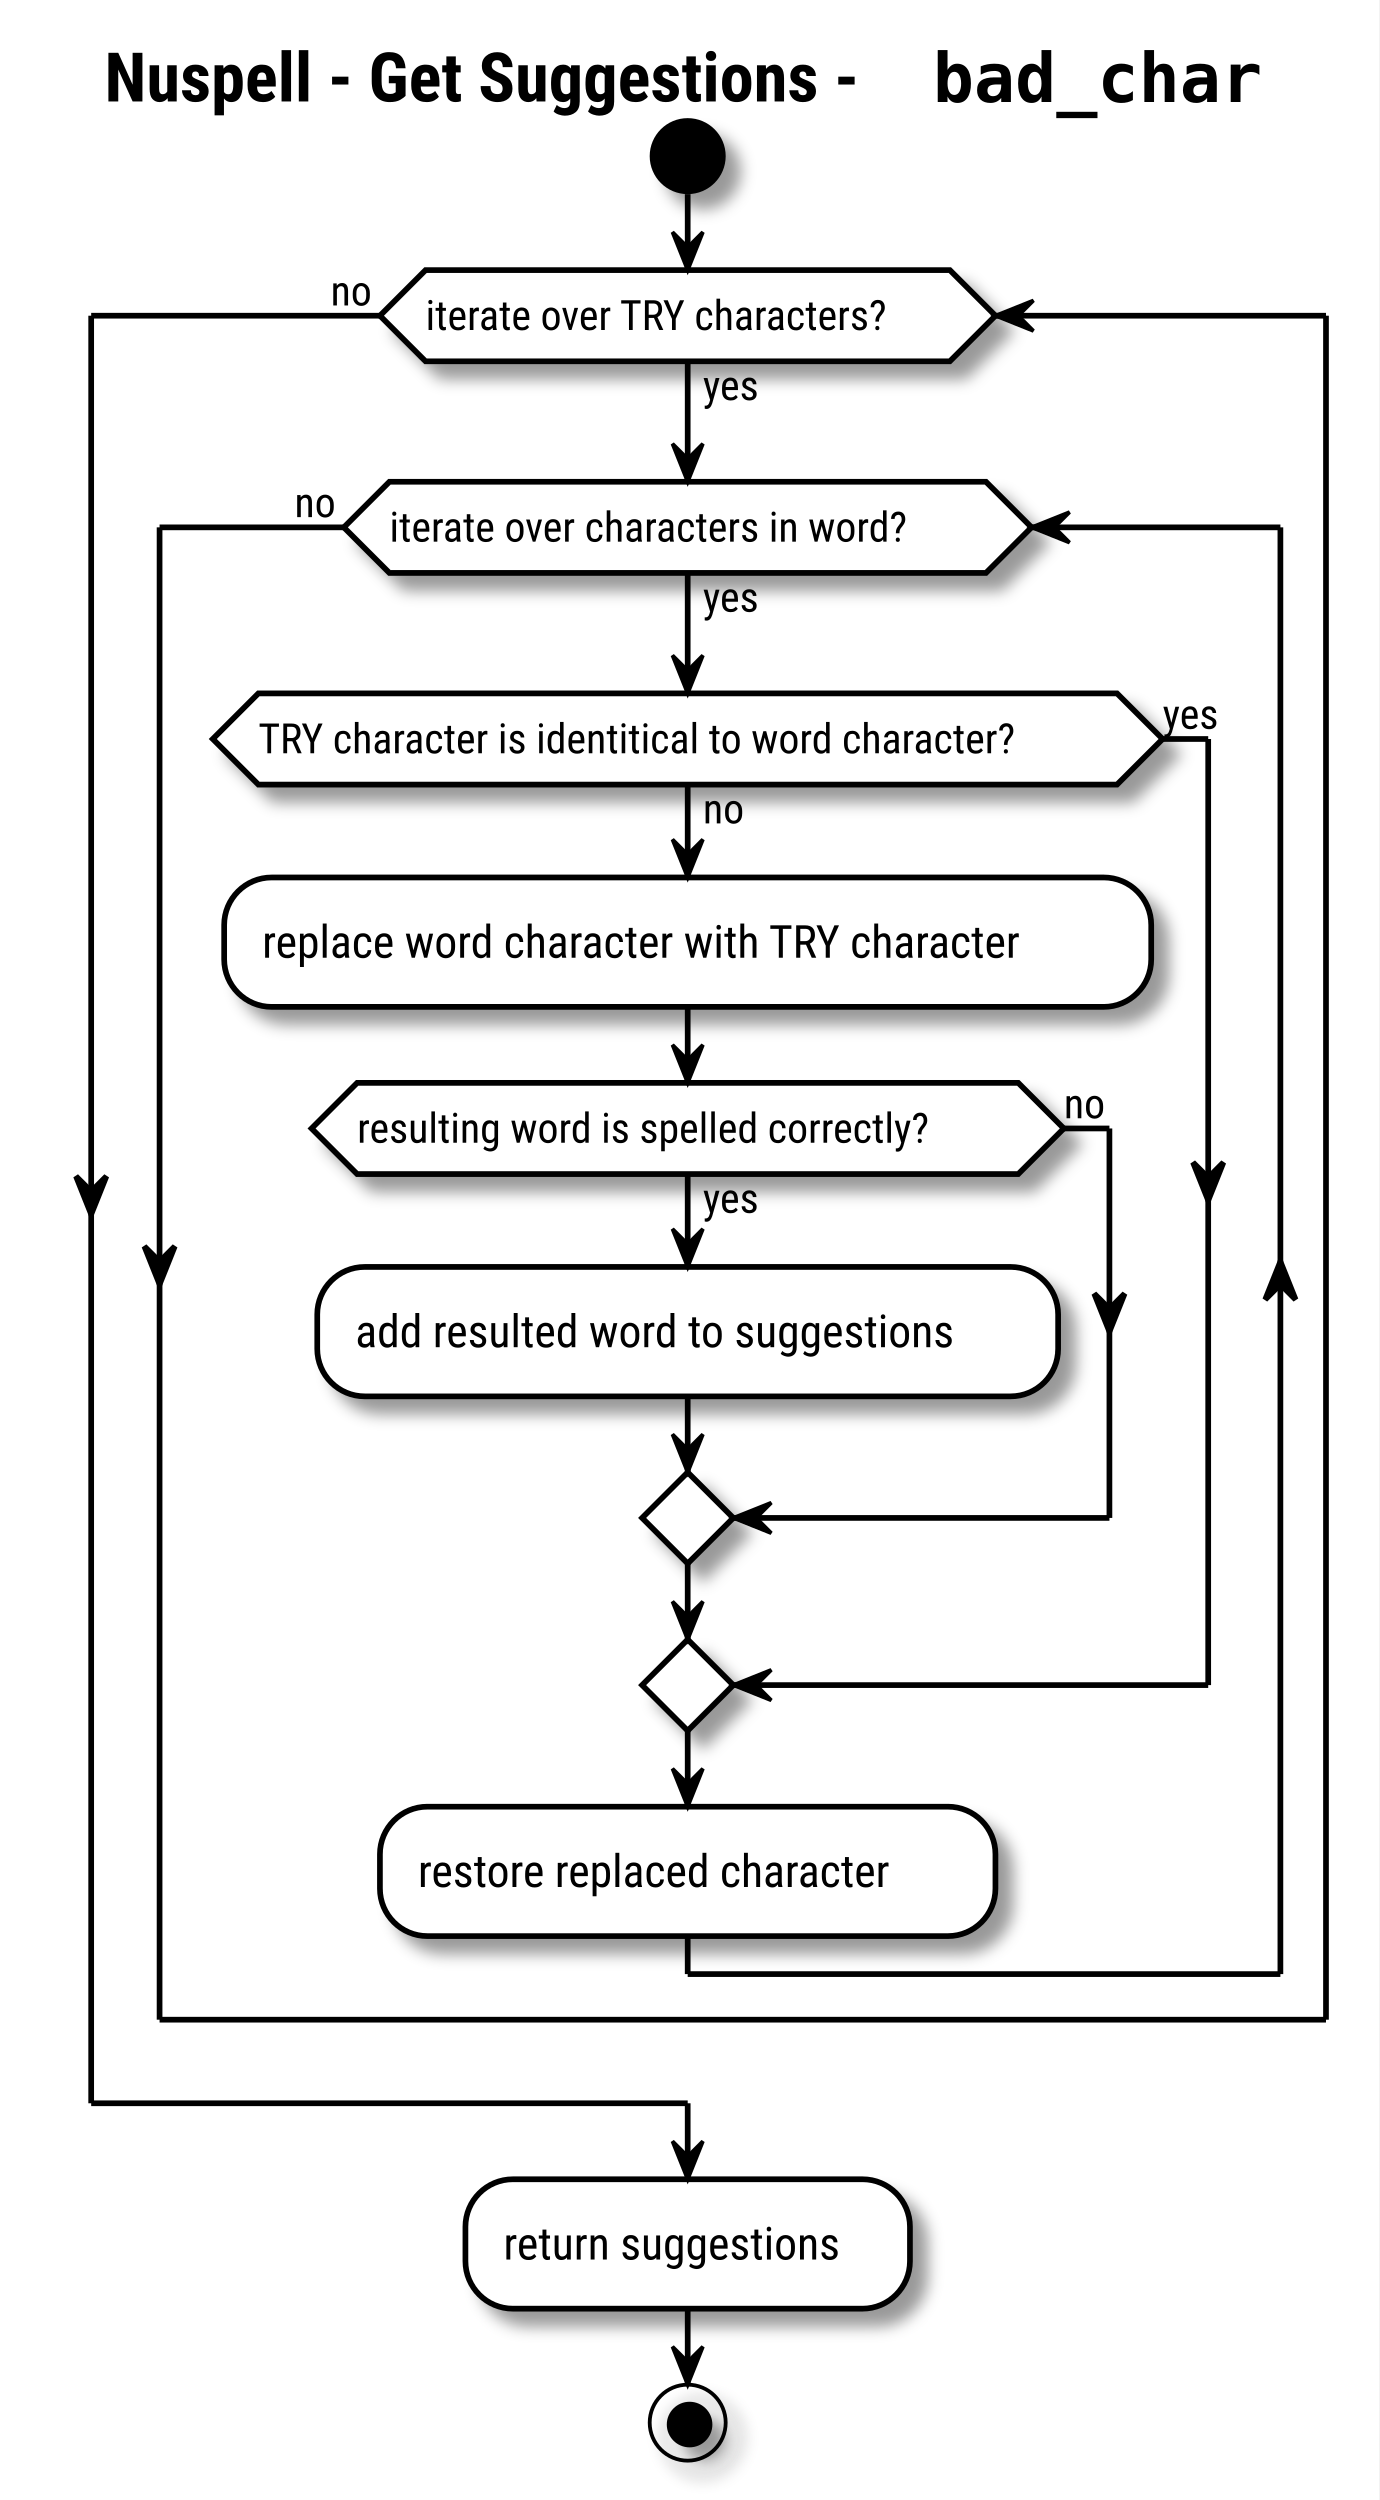
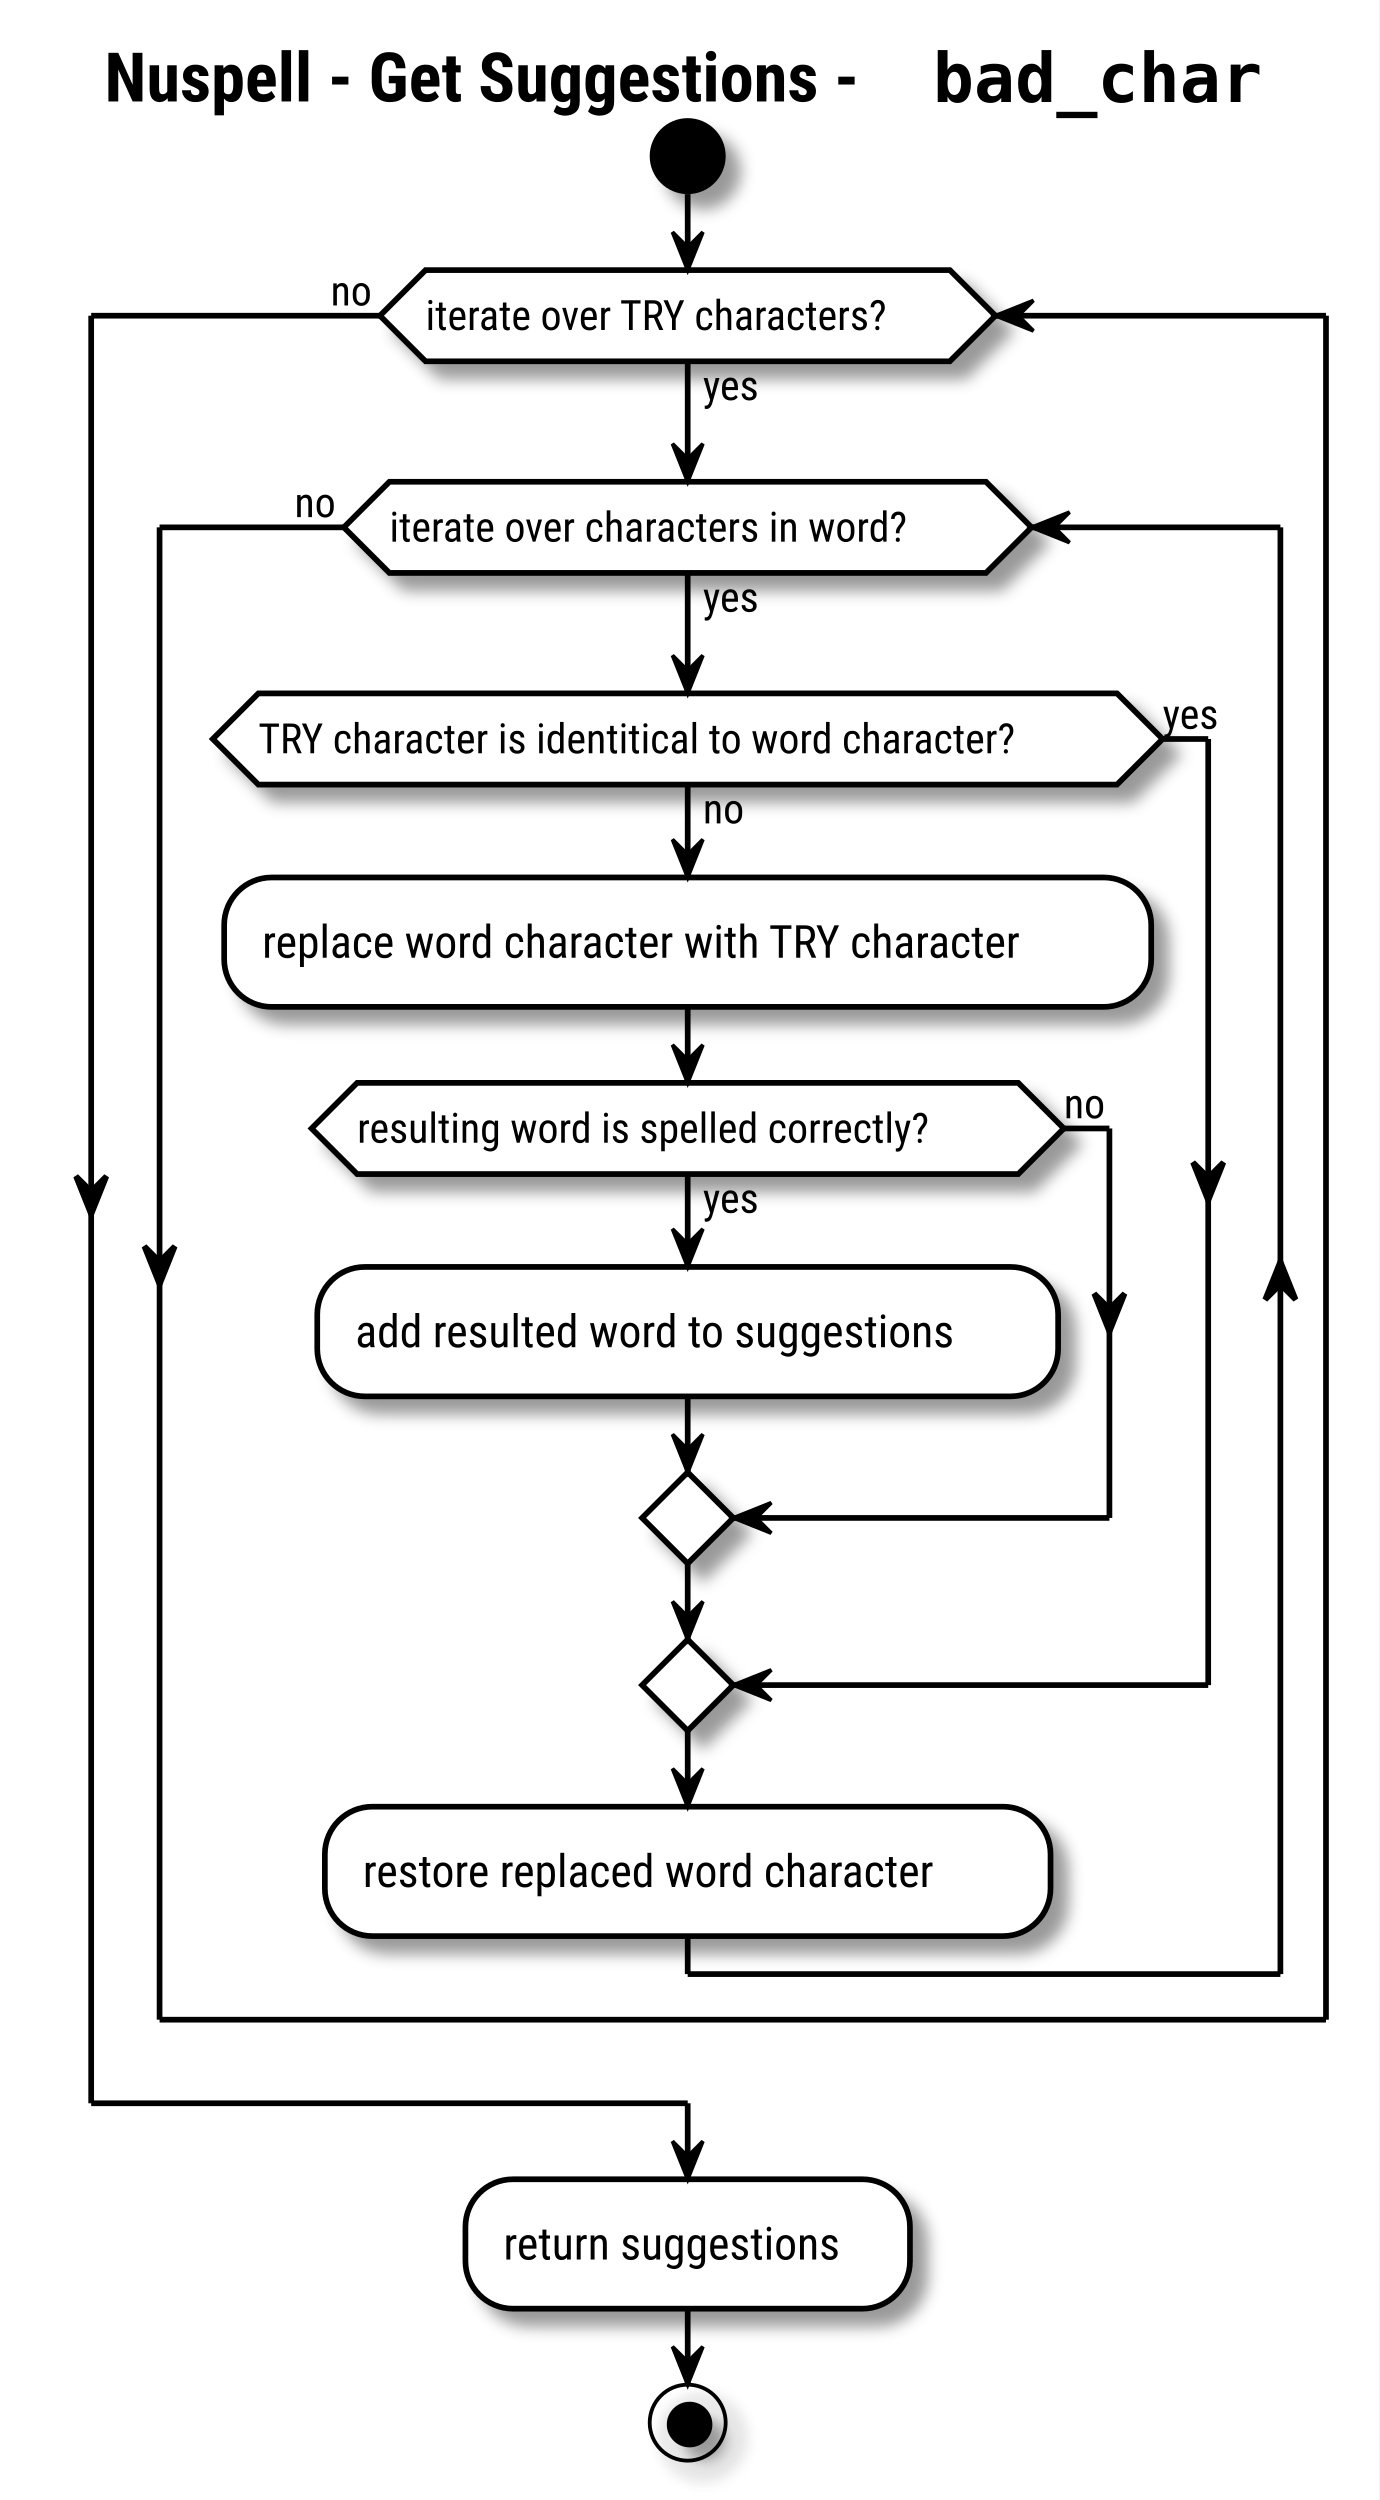
<svg xmlns="http://www.w3.org/2000/svg" contentScriptType="application/ecmascript" contentStyleType="text/css" height="658px" preserveAspectRatio="none" style="width:363px;height:658px;" version="1.1" viewBox="0 0 363 658" width="363px" zoomAndPan="magnify">
  <defs>
-     <linearGradient id="gb6deak3bu1vb0" x1="0%" x2="100%" y1="50%" y2="50%">
+     <linearGradient id="g1if0t45v0rrrf0" x1="0%" x2="100%" y1="50%" y2="50%">
      <stop offset="0%" stop-color="#FFFFFF" />
      <stop offset="100%" stop-color="#FFFFFF" />
    </linearGradient>
-     <filter height="300%" id="fb6deak3bu1vb" width="300%" x="-1" y="-1">
+     <filter height="300%" id="f1if0t45v0rrrf" width="300%" x="-1" y="-1">
      <feGaussianBlur result="blurOut" stdDeviation="2.0" />
      <feColorMatrix in="blurOut" result="blurOut2" type="matrix" values="0 0 0 0 0 0 0 0 0 0 0 0 0 0 0 0 0 0 .4 0" />
      <feOffset dx="4.0" dy="4.0" in="blurOut2" result="blurOut3" />
      <feBlend in="SourceGraphic" in2="blurOut3" mode="normal" />
    </filter>
  </defs>
  <g>
-     <rect fill="url(#gb6deak3bu1vb0)" height="658" style="stroke: none; stroke-width: 1.0;" width="363" x="0" y="0" />
+     <rect fill="url(#g1if0t45v0rrrf0)" height="658" style="stroke: none; stroke-width: 1.0;" width="363" x="0" y="0" />
    <text fill="#000000" font-family="Roboto Condensed" font-size="18" font-weight="bold" lengthAdjust="spacingAndGlyphs" textLength="214" x="27.5" y="26.699">Nuspell - Get Suggestions -</text>
    <text fill="#000000" font-family="monospace" font-size="18" font-weight="bold" lengthAdjust="spacingAndGlyphs" textLength="88" x="245.5" y="26.849">bad_char</text>
-     <ellipse cx="181" cy="41.094" fill="#000000" filter="url(#fb6deak3bu1vb)" rx="10" ry="10" style="stroke: none; stroke-width: 1.0;" />
-     <rect fill="#FFFFFF" filter="url(#fb6deak3bu1vb)" height="34.062" rx="12.5" ry="12.5" style="stroke: #000000; stroke-width: 1.5;" width="244" x="59" y="230.949" />
+     <ellipse cx="181" cy="41.094" fill="#000000" filter="url(#f1if0t45v0rrrf)" rx="10" ry="10" style="stroke: none; stroke-width: 1.0;" />
+     <rect fill="#FFFFFF" filter="url(#f1if0t45v0rrrf)" height="34.062" rx="12.5" ry="12.5" style="stroke: #000000; stroke-width: 1.5;" width="244" x="59" y="230.949" />
    <text fill="#000000" font-family="Roboto Condensed" font-size="12" lengthAdjust="spacingAndGlyphs" textLength="224" x="69" y="252.082">replace word character with TRY character</text>
-     <rect fill="#FFFFFF" filter="url(#fb6deak3bu1vb)" height="34.062" rx="12.5" ry="12.5" style="stroke: #000000; stroke-width: 1.5;" width="195" x="83.5" y="333.457" />
+     <rect fill="#FFFFFF" filter="url(#f1if0t45v0rrrf)" height="34.062" rx="12.5" ry="12.5" style="stroke: #000000; stroke-width: 1.5;" width="195" x="83.5" y="333.457" />
    <text fill="#000000" font-family="Roboto Condensed" font-size="12" lengthAdjust="spacingAndGlyphs" textLength="175" x="93.5" y="354.59">add resulted word to suggestions</text>
-     <polygon fill="#FFFFFF" filter="url(#fb6deak3bu1vb)" points="94,285.012,268,285.012,280,297.012,268,309.012,94,309.012,82,297.012,94,285.012" style="stroke: #000000; stroke-width: 1.5;" />
+     <polygon fill="#FFFFFF" filter="url(#f1if0t45v0rrrf)" points="94,285.012,268,285.012,280,297.012,268,309.012,94,309.012,82,297.012,94,285.012" style="stroke: #000000; stroke-width: 1.5;" />
    <text fill="#000000" font-family="Roboto Condensed" font-size="11" lengthAdjust="spacingAndGlyphs" textLength="17" x="185" y="319.217">yes</text>
    <text fill="#000000" font-family="Roboto Condensed" font-size="11" lengthAdjust="spacingAndGlyphs" textLength="174" x="94" y="300.772">resulting word is spelled correctly?</text>
    <text fill="#000000" font-family="Roboto Condensed" font-size="11" lengthAdjust="spacingAndGlyphs" textLength="13" x="280" y="294.326">no</text>
-     <polygon fill="#FFFFFF" filter="url(#fb6deak3bu1vb)" points="181,387.519,193,399.519,181,411.519,169,399.519,181,387.519" style="stroke: #000000; stroke-width: 1.5;" />
-     <polygon fill="#FFFFFF" filter="url(#fb6deak3bu1vb)" points="68,182.504,294,182.504,306,194.504,294,206.504,68,206.504,56,194.504,68,182.504" style="stroke: #000000; stroke-width: 1.5;" />
+     <polygon fill="#FFFFFF" filter="url(#f1if0t45v0rrrf)" points="181,387.519,193,399.519,181,411.519,169,399.519,181,387.519" style="stroke: #000000; stroke-width: 1.5;" />
+     <polygon fill="#FFFFFF" filter="url(#f1if0t45v0rrrf)" points="68,182.504,294,182.504,306,194.504,294,206.504,68,206.504,56,194.504,68,182.504" style="stroke: #000000; stroke-width: 1.5;" />
    <text fill="#000000" font-family="Roboto Condensed" font-size="11" lengthAdjust="spacingAndGlyphs" textLength="13" x="185" y="216.709">no</text>
    <text fill="#000000" font-family="Roboto Condensed" font-size="11" lengthAdjust="spacingAndGlyphs" textLength="226" x="68" y="198.264">TRY character is identitical to word character?</text>
    <text fill="#000000" font-family="Roboto Condensed" font-size="11" lengthAdjust="spacingAndGlyphs" textLength="17" x="306" y="191.818">yes</text>
-     <polygon fill="#FFFFFF" filter="url(#fb6deak3bu1vb)" points="181,431.519,193,443.519,181,455.519,169,443.519,181,431.519" style="stroke: #000000; stroke-width: 1.5;" />
-     <rect fill="#FFFFFF" filter="url(#fb6deak3bu1vb)" height="34.062" rx="12.5" ry="12.5" style="stroke: #000000; stroke-width: 1.5;" width="162" x="100" y="475.519" />
-     <text fill="#000000" font-family="Roboto Condensed" font-size="12" lengthAdjust="spacingAndGlyphs" textLength="142" x="110" y="496.652">restore replaced character</text>
-     <polygon fill="#FFFFFF" filter="url(#fb6deak3bu1vb)" points="102.5,126.799,259.5,126.799,271.5,138.799,259.5,150.799,102.5,150.799,90.5,138.799,102.5,126.799" style="stroke: #000000; stroke-width: 1.5;" />
+     <polygon fill="#FFFFFF" filter="url(#f1if0t45v0rrrf)" points="181,431.519,193,443.519,181,455.519,169,443.519,181,431.519" style="stroke: #000000; stroke-width: 1.5;" />
+     <rect fill="#FFFFFF" filter="url(#f1if0t45v0rrrf)" height="34.062" rx="12.5" ry="12.5" style="stroke: #000000; stroke-width: 1.5;" width="191" x="85.5" y="475.519" />
+     <text fill="#000000" font-family="Roboto Condensed" font-size="12" lengthAdjust="spacingAndGlyphs" textLength="171" x="95.5" y="496.652">restore replaced word character</text>
+     <polygon fill="#FFFFFF" filter="url(#f1if0t45v0rrrf)" points="102.5,126.799,259.5,126.799,271.5,138.799,259.5,150.799,102.5,150.799,90.5,138.799,102.5,126.799" style="stroke: #000000; stroke-width: 1.5;" />
    <text fill="#000000" font-family="Roboto Condensed" font-size="11" lengthAdjust="spacingAndGlyphs" textLength="17" x="185" y="161.004">yes</text>
    <text fill="#000000" font-family="Roboto Condensed" font-size="11" lengthAdjust="spacingAndGlyphs" textLength="157" x="102.5" y="142.559">iterate over characters in word?</text>
    <text fill="#000000" font-family="Roboto Condensed" font-size="11" lengthAdjust="spacingAndGlyphs" textLength="13" x="77.5" y="136.113">no</text>
-     <polygon fill="#FFFFFF" filter="url(#fb6deak3bu1vb)" points="112,71.094,250,71.094,262,83.094,250,95.094,112,95.094,100,83.094,112,71.094" style="stroke: #000000; stroke-width: 1.5;" />
+     <polygon fill="#FFFFFF" filter="url(#f1if0t45v0rrrf)" points="112,71.094,250,71.094,262,83.094,250,95.094,112,95.094,100,83.094,112,71.094" style="stroke: #000000; stroke-width: 1.5;" />
    <text fill="#000000" font-family="Roboto Condensed" font-size="11" lengthAdjust="spacingAndGlyphs" textLength="17" x="185" y="105.299">yes</text>
    <text fill="#000000" font-family="Roboto Condensed" font-size="11" lengthAdjust="spacingAndGlyphs" textLength="138" x="112" y="86.853">iterate over TRY characters?</text>
    <text fill="#000000" font-family="Roboto Condensed" font-size="11" lengthAdjust="spacingAndGlyphs" textLength="13" x="87" y="80.408">no</text>
-     <rect fill="#FFFFFF" filter="url(#fb6deak3bu1vb)" height="34.062" rx="12.5" ry="12.5" style="stroke: #000000; stroke-width: 1.5;" width="117" x="122.5" y="573.582" />
+     <rect fill="#FFFFFF" filter="url(#f1if0t45v0rrrf)" height="34.062" rx="12.5" ry="12.5" style="stroke: #000000; stroke-width: 1.5;" width="117" x="122.5" y="573.582" />
    <text fill="#000000" font-family="Roboto Condensed" font-size="12" lengthAdjust="spacingAndGlyphs" textLength="97" x="132.5" y="594.715">return suggestions</text>
-     <ellipse cx="181" cy="637.644" fill="none" filter="url(#fb6deak3bu1vb)" rx="10" ry="10" style="stroke: #000000; stroke-width: 1.0;" />
-     <ellipse cx="181.5" cy="638.144" fill="#000000" filter="url(#fb6deak3bu1vb)" rx="6" ry="6" style="stroke: none; stroke-width: 1.0;" />
+     <ellipse cx="181" cy="637.644" fill="none" filter="url(#f1if0t45v0rrrf)" rx="10" ry="10" style="stroke: #000000; stroke-width: 1.0;" />
+     <ellipse cx="181.5" cy="638.144" fill="#000000" filter="url(#f1if0t45v0rrrf)" rx="6" ry="6" style="stroke: none; stroke-width: 1.0;" />
    <line style="stroke: #000000; stroke-width: 1.5;" x1="181" x2="181" y1="309.012" y2="333.457" />
    <polygon fill="#000000" points="177,323.457,181,333.457,185,323.457,181,327.457" style="stroke: #000000; stroke-width: 1.0;" />
    <line style="stroke: #000000; stroke-width: 1.5;" x1="280" x2="292" y1="297.012" y2="297.012" />
    <polygon fill="#000000" points="288,340.488,292,350.488,296,340.488,292,344.488" style="stroke: #000000; stroke-width: 1.5;" />
    <line style="stroke: #000000; stroke-width: 1.5;" x1="292" x2="292" y1="297.012" y2="399.519" />
    <line style="stroke: #000000; stroke-width: 1.5;" x1="292" x2="193" y1="399.519" y2="399.519" />
    <polygon fill="#000000" points="203,395.519,193,399.519,203,403.519,199,399.519" style="stroke: #000000; stroke-width: 1.0;" />
    <line style="stroke: #000000; stroke-width: 1.5;" x1="181" x2="181" y1="367.519" y2="387.519" />
    <polygon fill="#000000" points="177,377.519,181,387.519,185,377.519,181,381.519" style="stroke: #000000; stroke-width: 1.0;" />
    <line style="stroke: #000000; stroke-width: 1.5;" x1="181" x2="181" y1="265.012" y2="285.012" />
    <polygon fill="#000000" points="177,275.012,181,285.012,185,275.012,181,279.012" style="stroke: #000000; stroke-width: 1.0;" />
    <line style="stroke: #000000; stroke-width: 1.5;" x1="181" x2="181" y1="206.504" y2="230.949" />
    <polygon fill="#000000" points="177,220.949,181,230.949,185,220.949,181,224.949" style="stroke: #000000; stroke-width: 1.0;" />
    <line style="stroke: #000000; stroke-width: 1.5;" x1="306" x2="318" y1="194.504" y2="194.504" />
    <polygon fill="#000000" points="314,305.957,318,315.957,322,305.957,318,309.957" style="stroke: #000000; stroke-width: 1.5;" />
    <line style="stroke: #000000; stroke-width: 1.5;" x1="318" x2="318" y1="194.504" y2="443.519" />
    <line style="stroke: #000000; stroke-width: 1.5;" x1="318" x2="193" y1="443.519" y2="443.519" />
    <polygon fill="#000000" points="203,439.519,193,443.519,203,447.519,199,443.519" style="stroke: #000000; stroke-width: 1.0;" />
    <line style="stroke: #000000; stroke-width: 1.5;" x1="181" x2="181" y1="411.519" y2="431.519" />
    <polygon fill="#000000" points="177,421.519,181,431.519,185,421.519,181,425.519" style="stroke: #000000; stroke-width: 1.0;" />
    <line style="stroke: #000000; stroke-width: 1.5;" x1="181" x2="181" y1="455.519" y2="475.519" />
    <polygon fill="#000000" points="177,465.519,181,475.519,185,465.519,181,469.519" style="stroke: #000000; stroke-width: 1.0;" />
    <line style="stroke: #000000; stroke-width: 1.5;" x1="181" x2="181" y1="150.799" y2="182.504" />
    <polygon fill="#000000" points="177,172.504,181,182.504,185,172.504,181,176.504" style="stroke: #000000; stroke-width: 1.0;" />
    <line style="stroke: #000000; stroke-width: 1.5;" x1="181" x2="181" y1="509.582" y2="519.582" />
    <line style="stroke: #000000; stroke-width: 1.5;" x1="181" x2="337" y1="519.582" y2="519.582" />
    <polygon fill="#000000" points="333,342.043,337,332.043,341,342.043,337,338.043" style="stroke: #000000; stroke-width: 1.5;" />
    <line style="stroke: #000000; stroke-width: 1.5;" x1="337" x2="337" y1="138.799" y2="519.582" />
    <line style="stroke: #000000; stroke-width: 1.5;" x1="337" x2="271.5" y1="138.799" y2="138.799" />
    <polygon fill="#000000" points="281.5,134.799,271.5,138.799,281.5,142.799,277.5,138.799" style="stroke: #000000; stroke-width: 1.0;" />
    <line style="stroke: #000000; stroke-width: 1.5;" x1="90.5" x2="42" y1="138.799" y2="138.799" />
    <polygon fill="#000000" points="38,328.043,42,338.043,46,328.043,42,332.043" style="stroke: #000000; stroke-width: 1.5;" />
    <line style="stroke: #000000; stroke-width: 1.5;" x1="42" x2="42" y1="138.799" y2="531.582" />
    <line style="stroke: #000000; stroke-width: 1.5;" x1="42" x2="349" y1="531.582" y2="531.582" />
    <line style="stroke: #000000; stroke-width: 1.5;" x1="349" x2="349" y1="83.094" y2="531.582" />
    <line style="stroke: #000000; stroke-width: 1.5;" x1="349" x2="262" y1="83.094" y2="83.094" />
    <polygon fill="#000000" points="272,79.094,262,83.094,272,87.094,268,83.094" style="stroke: #000000; stroke-width: 1.0;" />
    <line style="stroke: #000000; stroke-width: 1.5;" x1="181" x2="181" y1="95.094" y2="126.799" />
    <polygon fill="#000000" points="177,116.799,181,126.799,185,116.799,181,120.799" style="stroke: #000000; stroke-width: 1.0;" />
    <line style="stroke: #000000; stroke-width: 1.5;" x1="100" x2="24" y1="83.094" y2="83.094" />
    <polygon fill="#000000" points="20,309.598,24,319.598,28,309.598,24,313.598" style="stroke: #000000; stroke-width: 1.5;" />
    <line style="stroke: #000000; stroke-width: 1.5;" x1="24" x2="24" y1="83.094" y2="553.582" />
    <line style="stroke: #000000; stroke-width: 1.5;" x1="24" x2="181" y1="553.582" y2="553.582" />
    <line style="stroke: #000000; stroke-width: 1.5;" x1="181" x2="181" y1="553.582" y2="573.582" />
    <polygon fill="#000000" points="177,563.582,181,573.582,185,563.582,181,567.582" style="stroke: #000000; stroke-width: 1.0;" />
    <line style="stroke: #000000; stroke-width: 1.5;" x1="181" x2="181" y1="51.094" y2="71.094" />
    <polygon fill="#000000" points="177,61.094,181,71.094,185,61.094,181,65.094" style="stroke: #000000; stroke-width: 1.0;" />
    <line style="stroke: #000000; stroke-width: 1.5;" x1="181" x2="181" y1="607.644" y2="627.644" />
    <polygon fill="#000000" points="177,617.644,181,627.644,185,617.644,181,621.644" style="stroke: #000000; stroke-width: 1.0;" />
  </g>
</svg>
